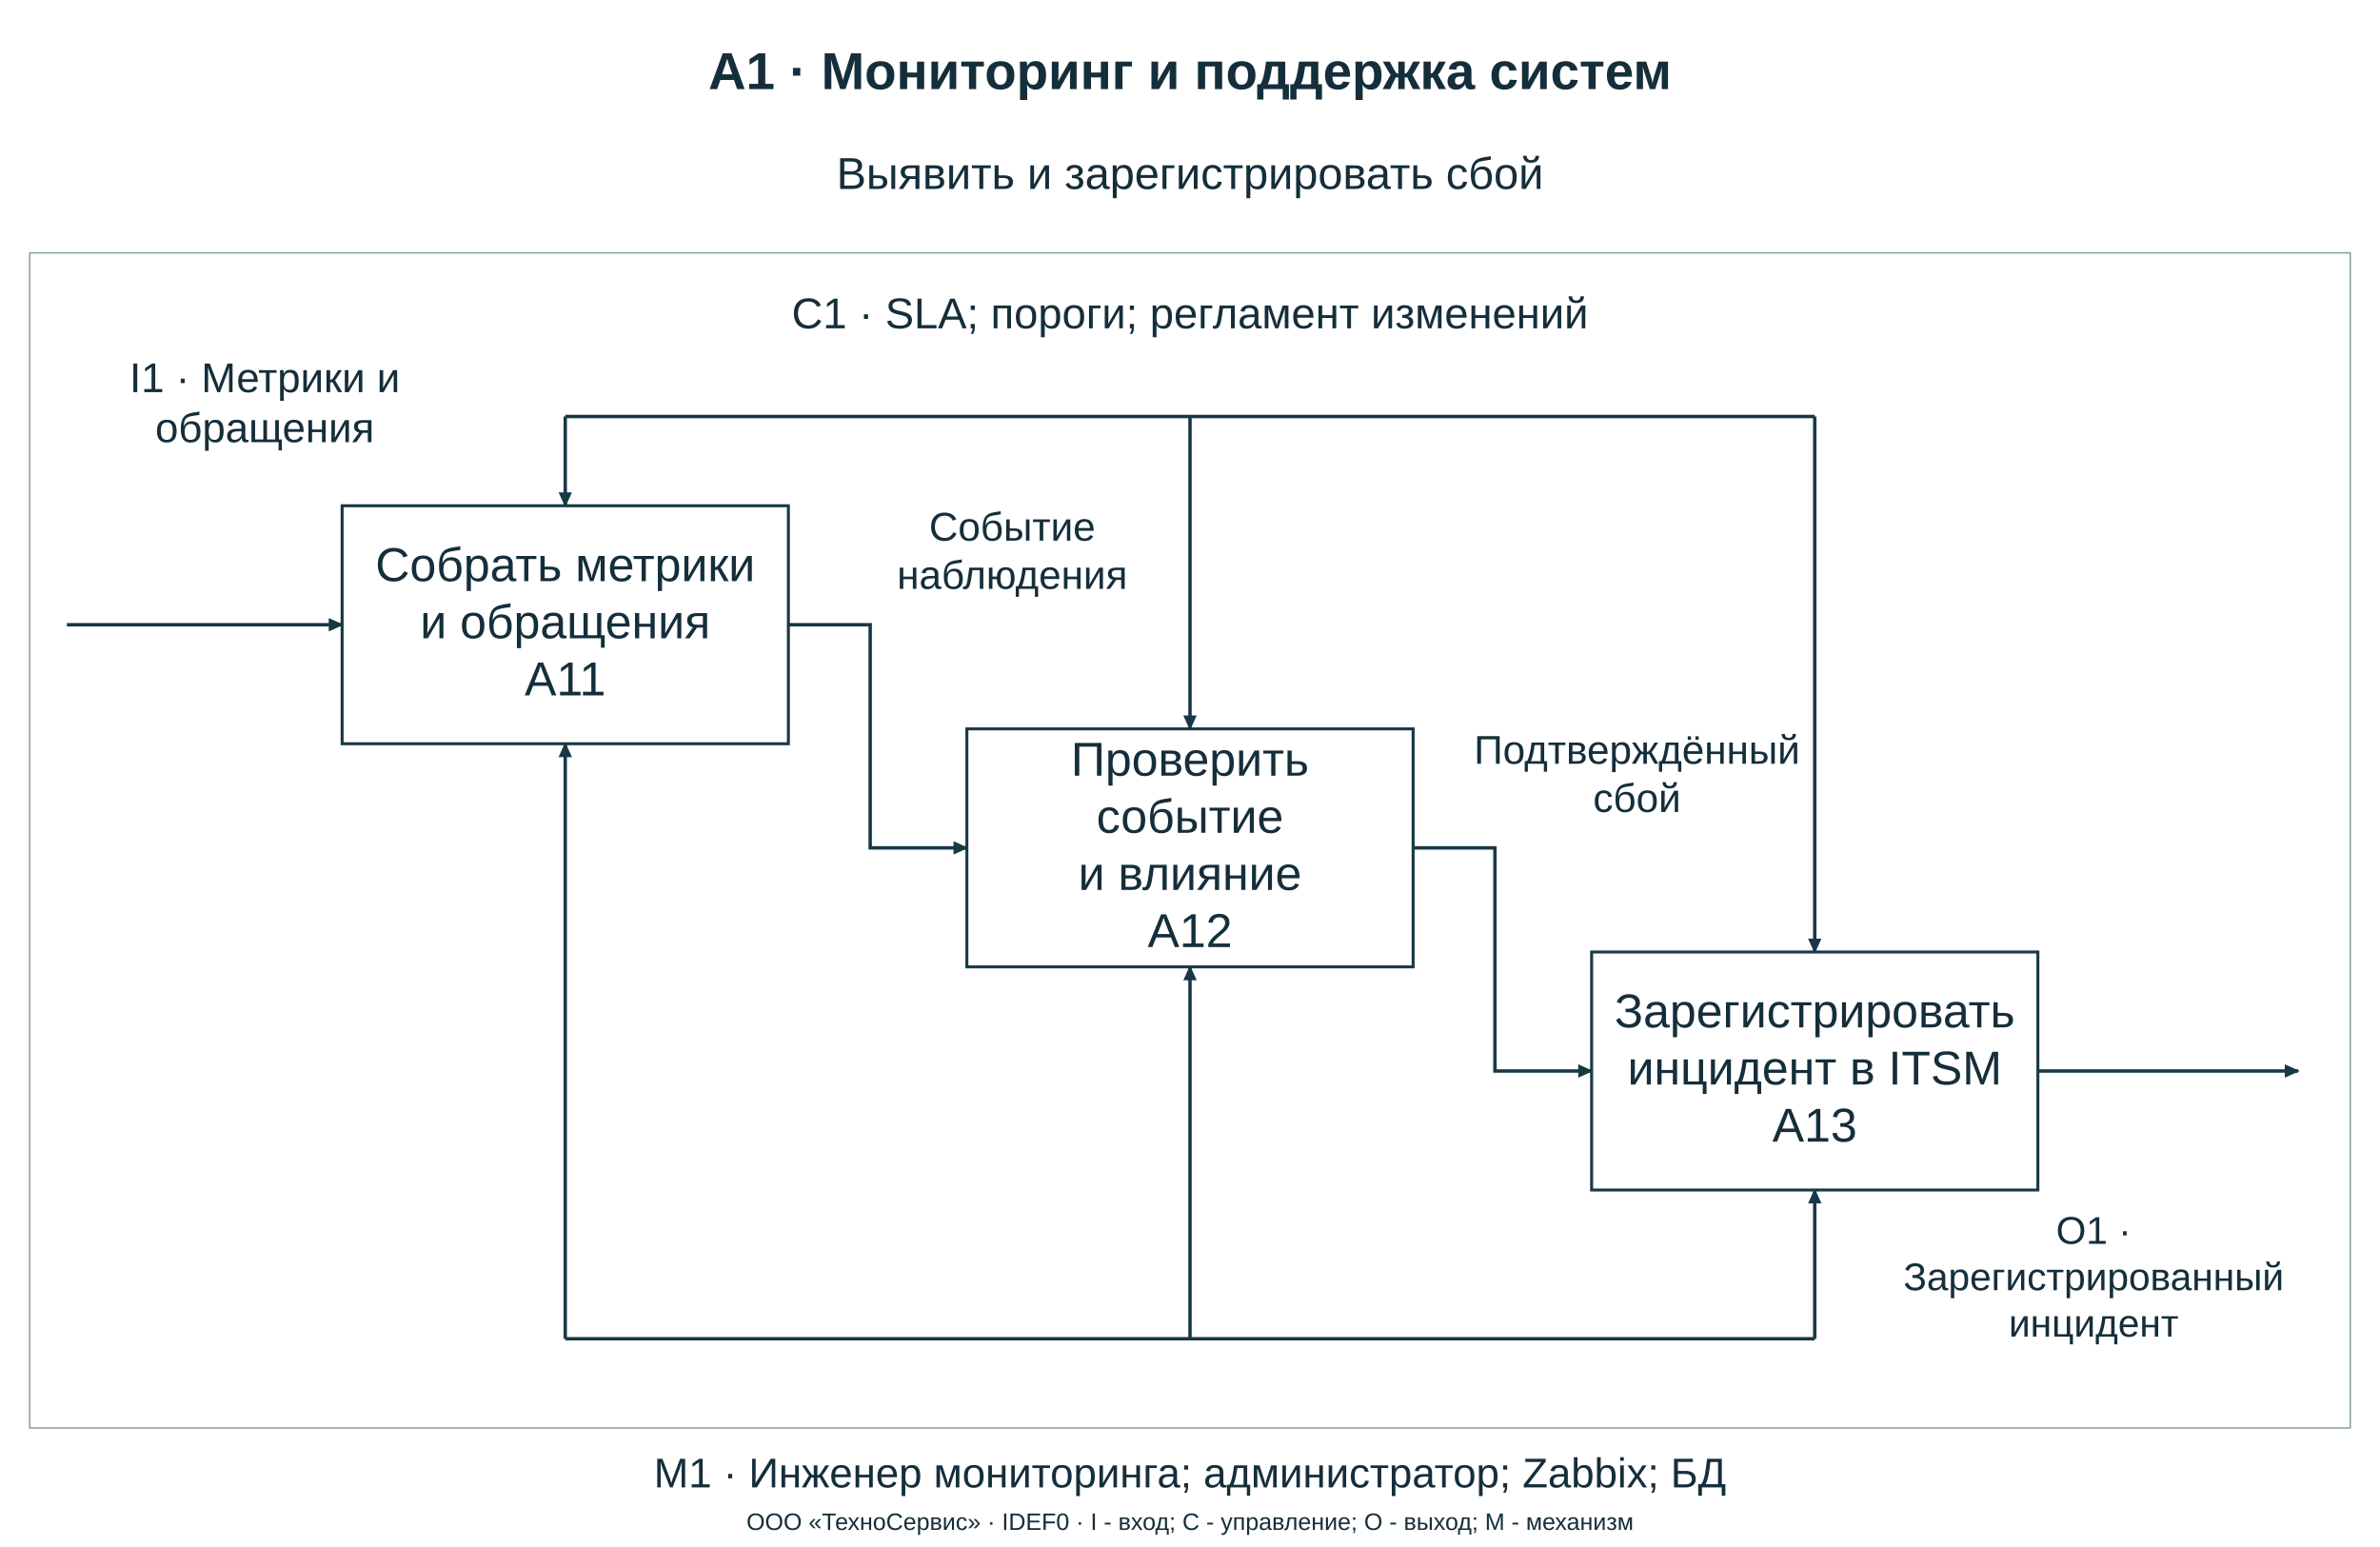
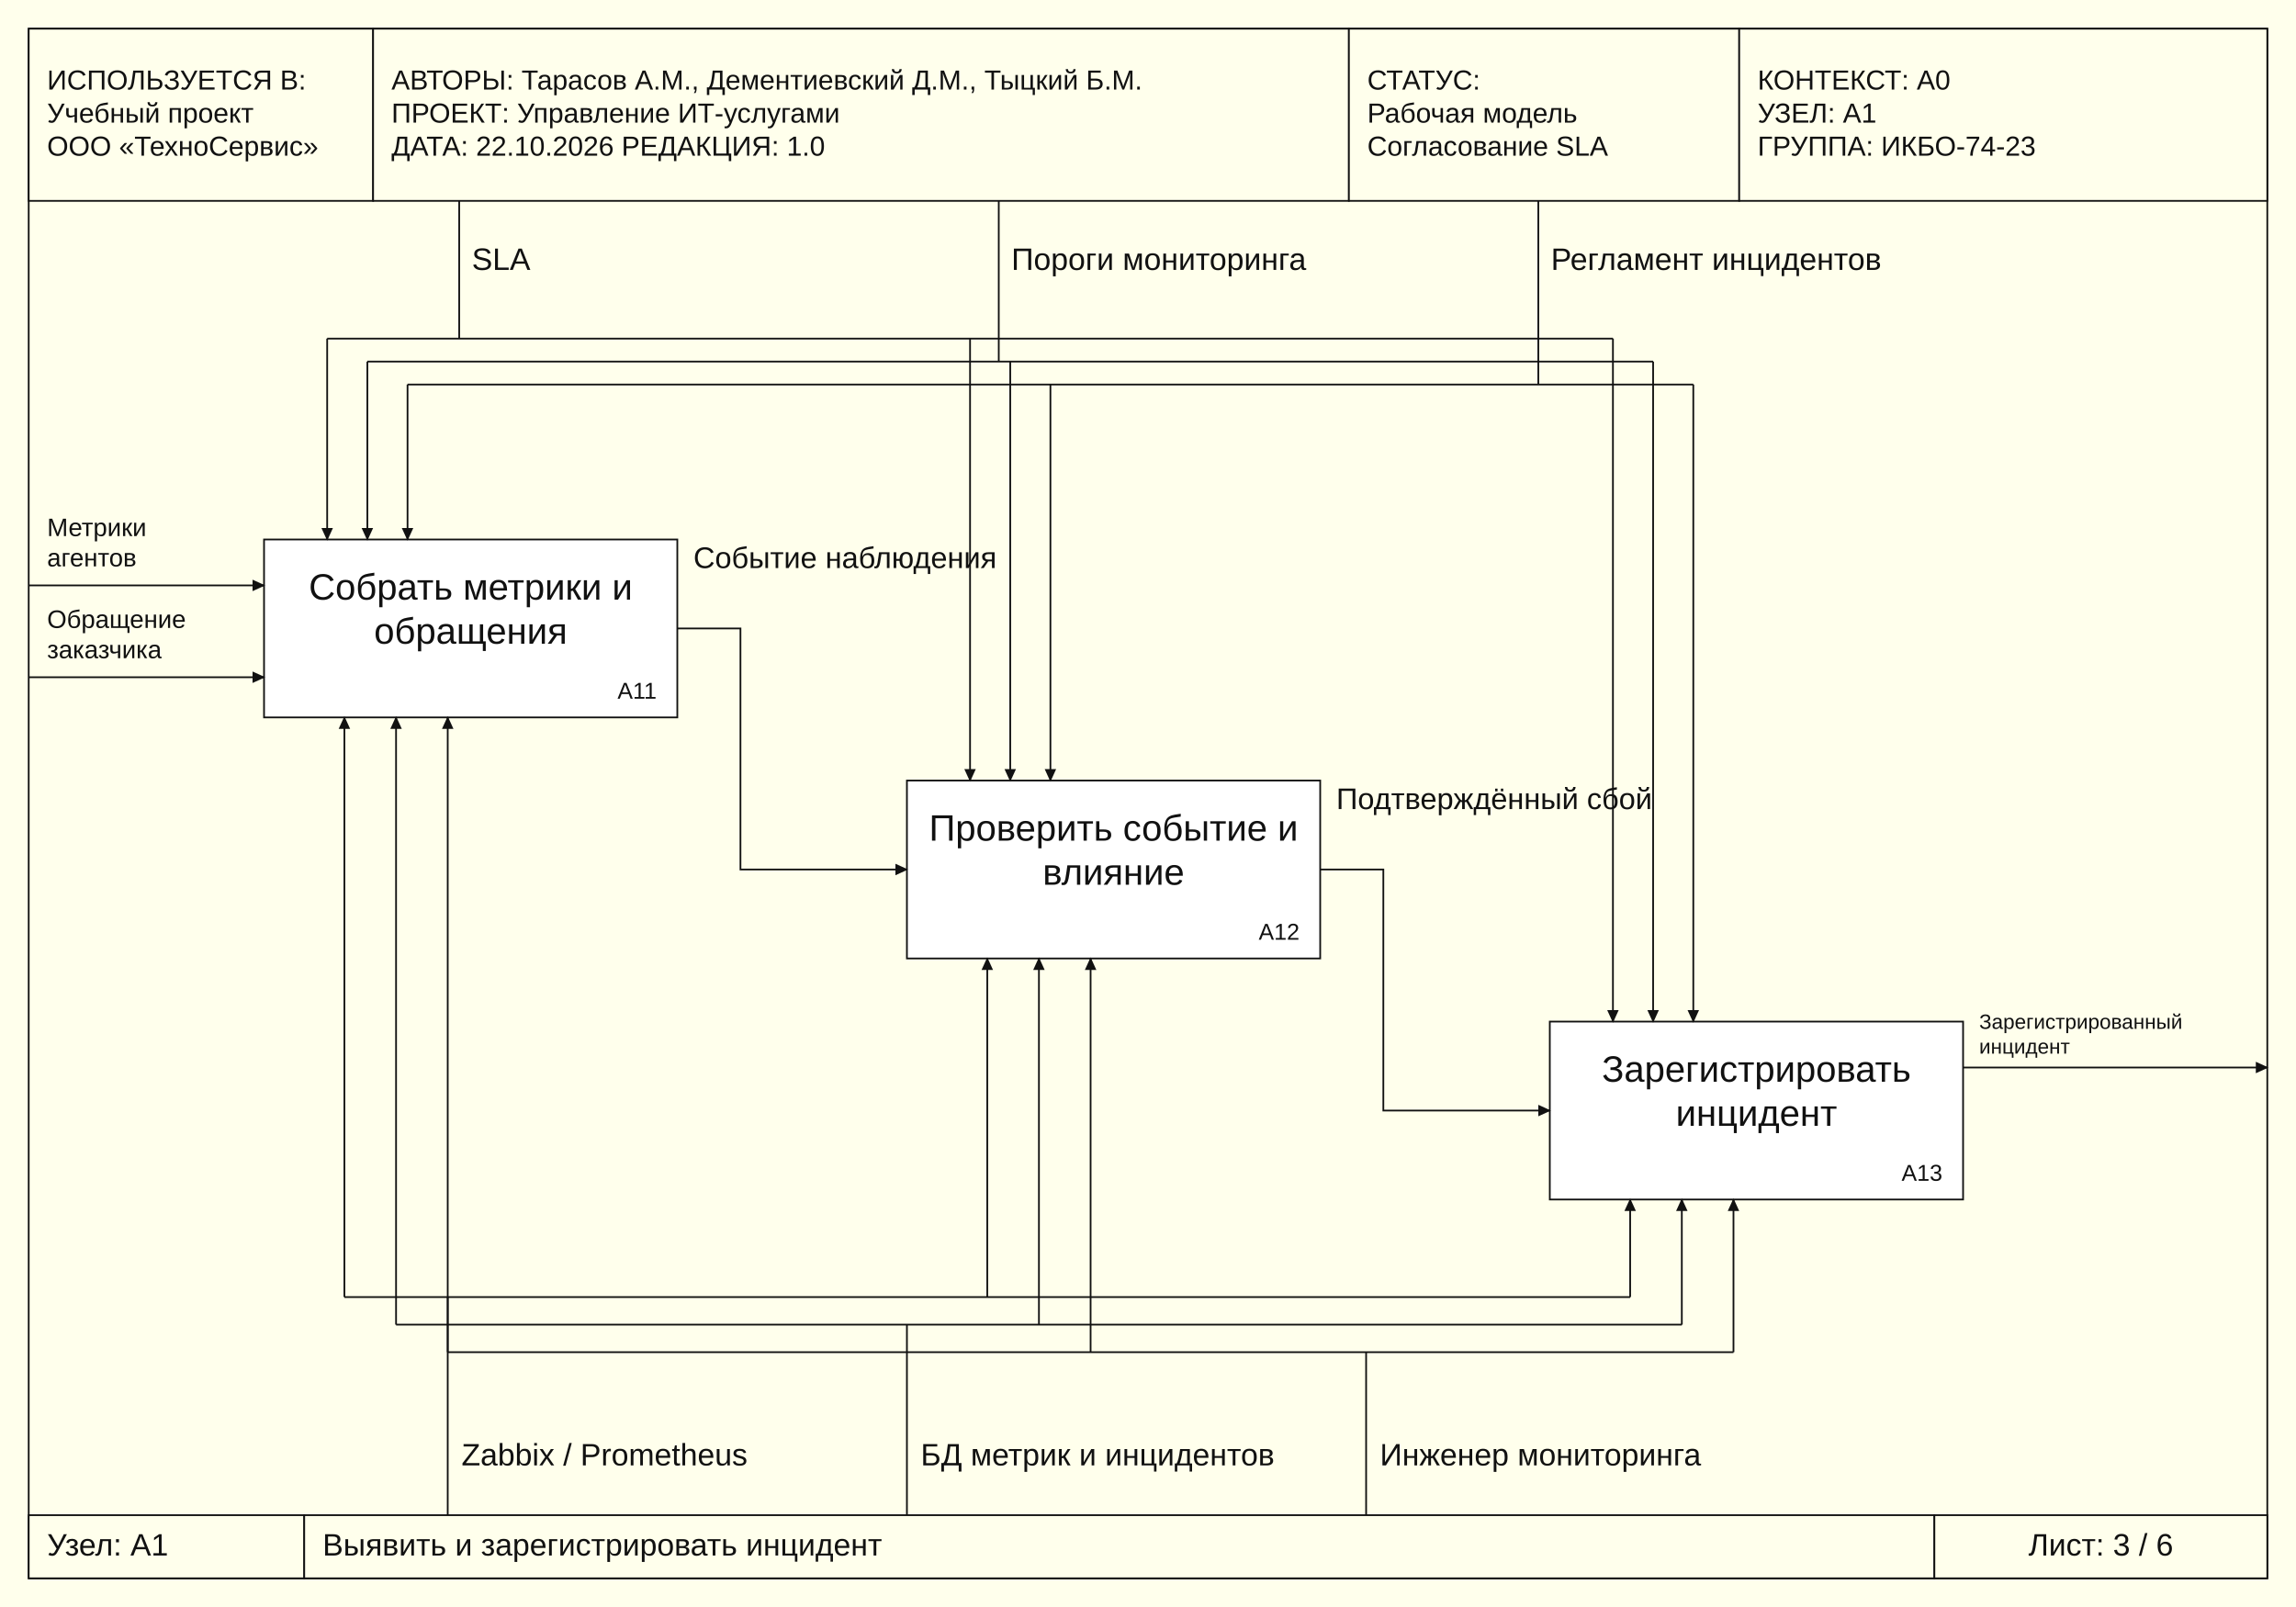
- <svg xmlns="http://www.w3.org/2000/svg" width="1600" height="1040" viewBox="0 0 1600 1040">
+ <svg xmlns="http://www.w3.org/2000/svg" width="2000" height="1400" viewBox="0 0 2000 1400">
  <defs>
-     <marker id="arrow" markerWidth="11" markerHeight="9" refX="9" refY="4.5" orient="auto" markerUnits="userSpaceOnUse">
-       <path d="M0 0 L10 4.5 L0 9 Z" fill="#183845" />
+     <marker id="arrow" markerWidth="12" markerHeight="10" refX="10" refY="5" orient="auto" markerUnits="userSpaceOnUse">
+       <path d="M0 0 L11 5 L0 10 Z" fill="#111" />
    </marker>
+     <pattern id="grid" width="20" height="20" patternUnits="userSpaceOnUse">
+       <path d="M20 0H0V20" fill="none" stroke="#e1e5e8" stroke-width=".7" />
+     </pattern>
  </defs>
-   <rect width="100%" height="100%" fill="white" />
-   <text x="800.0" y="50.0" text-anchor="middle" dominant-baseline="middle" font-family="Arial, sans-serif" font-size="35" font-weight="700" fill="#152e3b">A1 · Мониторинг и поддержка систем</text>
-   <text x="800.0" y="118.5" text-anchor="middle" dominant-baseline="middle" font-family="Arial, sans-serif" font-size="30" font-weight="400" fill="#152e3b">Выявить и зарегистрировать сбой</text>
-   <rect x="20" y="170" width="1560" height="790" fill="none" stroke="#8ba2ab" stroke-width="1" />
-   <rect x="230" y="340" width="300" height="160" stroke="#183845" stroke-width="2" fill="white" />
-   <text x="380.0" y="381.6" text-anchor="middle" dominant-baseline="middle" font-family="Arial, sans-serif" font-size="32" fill="#152e3b">Собрать метрики</text>
-   <text x="380.0" y="420.0" text-anchor="middle" dominant-baseline="middle" font-family="Arial, sans-serif" font-size="32" fill="#152e3b">и обращения</text>
-   <text x="380.0" y="458.4" text-anchor="middle" dominant-baseline="middle" font-family="Arial, sans-serif" font-size="32" fill="#152e3b">A11</text>
-   <rect x="650" y="490" width="300" height="160" stroke="#183845" stroke-width="2" fill="white" />
-   <text x="800.0" y="512.4" text-anchor="middle" dominant-baseline="middle" font-family="Arial, sans-serif" font-size="32" fill="#152e3b">Проверить</text>
-   <text x="800.0" y="550.8" text-anchor="middle" dominant-baseline="middle" font-family="Arial, sans-serif" font-size="32" fill="#152e3b">событие</text>
-   <text x="800.0" y="589.2" text-anchor="middle" dominant-baseline="middle" font-family="Arial, sans-serif" font-size="32" fill="#152e3b">и влияние</text>
-   <text x="800.0" y="627.6" text-anchor="middle" dominant-baseline="middle" font-family="Arial, sans-serif" font-size="32" fill="#152e3b">A12</text>
-   <rect x="1070" y="640" width="300" height="160" stroke="#183845" stroke-width="2" fill="white" />
-   <text x="1220.0" y="681.6" text-anchor="middle" dominant-baseline="middle" font-family="Arial, sans-serif" font-size="32" fill="#152e3b">Зарегистрировать</text>
-   <text x="1220.0" y="720.0" text-anchor="middle" dominant-baseline="middle" font-family="Arial, sans-serif" font-size="32" fill="#152e3b">инцидент в ITSM</text>
-   <text x="1220.0" y="758.4" text-anchor="middle" dominant-baseline="middle" font-family="Arial, sans-serif" font-size="32" fill="#152e3b">A13</text>
-   <text x="800.0" y="212.5" text-anchor="middle" dominant-baseline="middle" font-family="Arial, sans-serif" font-size="29" font-weight="400" fill="#152e3b">C1 · SLA; пороги; регламент изменений</text>
-   <polyline points="380,280 1220,280" fill="none" stroke="#183845" stroke-width="2.3" />
-   <polyline points="380.0,280 380.0,340" fill="none" stroke="#183845" stroke-width="2.3" marker-end="url(#arrow)" />
-   <polyline points="800.0,280 800.0,490" fill="none" stroke="#183845" stroke-width="2.3" marker-end="url(#arrow)" />
-   <polyline points="1220.0,280 1220.0,640" fill="none" stroke="#183845" stroke-width="2.3" marker-end="url(#arrow)" />
-   <text x="178.0" y="255.7" text-anchor="middle" dominant-baseline="middle" font-family="Arial, sans-serif" font-size="28" font-weight="400" fill="#152e3b">I1 · Метрики и</text>
-   <text x="178.0" y="289.3" text-anchor="middle" dominant-baseline="middle" font-family="Arial, sans-serif" font-size="28" font-weight="400" fill="#152e3b">обращения</text>
-   <polyline points="45,420.0 230,420.0" fill="none" stroke="#183845" stroke-width="2.3" marker-end="url(#arrow)" />
-   <polyline points="530,420.0 585,420.0 585,570.0 650,570.0" fill="none" stroke="#183845" stroke-width="2.3" marker-end="url(#arrow)" />
-   <text x="680.5" y="355.8" text-anchor="middle" dominant-baseline="middle" font-family="Arial, sans-serif" font-size="27" font-weight="400" fill="#152e3b">Событие</text>
-   <text x="680.5" y="388.2" text-anchor="middle" dominant-baseline="middle" font-family="Arial, sans-serif" font-size="27" font-weight="400" fill="#152e3b">наблюдения</text>
-   <polyline points="950,570.0 1005,570.0 1005,720.0 1070,720.0" fill="none" stroke="#183845" stroke-width="2.3" marker-end="url(#arrow)" />
-   <text x="1100.5" y="505.8" text-anchor="middle" dominant-baseline="middle" font-family="Arial, sans-serif" font-size="27" font-weight="400" fill="#152e3b">Подтверждённый</text>
-   <text x="1100.5" y="538.2" text-anchor="middle" dominant-baseline="middle" font-family="Arial, sans-serif" font-size="27" font-weight="400" fill="#152e3b">сбой</text>
-   <polyline points="1370,720 1545,720" fill="none" stroke="#183845" stroke-width="2.3" marker-end="url(#arrow)" />
-   <text x="1407.5" y="828.8" text-anchor="middle" dominant-baseline="middle" font-family="Arial, sans-serif" font-size="26" font-weight="400" fill="#152e3b">O1 ·</text>
-   <text x="1407.5" y="860.0" text-anchor="middle" dominant-baseline="middle" font-family="Arial, sans-serif" font-size="26" font-weight="400" fill="#152e3b">Зарегистрированный</text>
-   <text x="1407.5" y="891.2" text-anchor="middle" dominant-baseline="middle" font-family="Arial, sans-serif" font-size="26" font-weight="400" fill="#152e3b">инцидент</text>
-   <polyline points="380,900 1220,900" fill="none" stroke="#183845" stroke-width="2.3" />
-   <polyline points="380.0,900 380.0,500" fill="none" stroke="#183845" stroke-width="2.3" marker-end="url(#arrow)" />
-   <polyline points="800.0,900 800.0,650" fill="none" stroke="#183845" stroke-width="2.3" marker-end="url(#arrow)" />
-   <polyline points="1220.0,900 1220.0,800" fill="none" stroke="#183845" stroke-width="2.3" marker-end="url(#arrow)" />
-   <text x="800.0" y="992.0" text-anchor="middle" dominant-baseline="middle" font-family="Arial, sans-serif" font-size="28" font-weight="400" fill="#152e3b">M1 · Инженер мониторинга; администратор; Zabbix; БД</text>
-   <text x="800.0" y="1024.0" text-anchor="middle" dominant-baseline="middle" font-family="Arial, sans-serif" font-size="16" font-weight="400" fill="#152e3b">ООО «ТехноСервис» · IDEF0 · I - вход; C - управление; O - выход; M - механизм</text>
+   <rect width="100%" height="100%" fill="#ffffec" />
+   <rect x="25" y="25" width="1950" height="1350" stroke="#111" stroke-width="1.5" fill="#ffffec" />
+   <text x="1000.0" y="700.0" text-anchor="middle" dominant-baseline="middle" font-family="Arial, sans-serif" font-size="30" font-weight="400" fill="#111" />
+   <rect x="25" y="25" width="300" height="150" stroke="#111" stroke-width="1.5" fill="#ffffec" />
+   <text x="175.0" y="100.0" text-anchor="middle" dominant-baseline="middle" font-family="Arial, sans-serif" font-size="30" font-weight="400" fill="#111" />
+   <rect x="325" y="25" width="850" height="150" stroke="#111" stroke-width="1.5" fill="#ffffec" />
+   <text x="750.0" y="100.0" text-anchor="middle" dominant-baseline="middle" font-family="Arial, sans-serif" font-size="30" font-weight="400" fill="#111" />
+   <rect x="1175" y="25" width="340" height="150" stroke="#111" stroke-width="1.5" fill="#ffffec" />
+   <text x="1345.0" y="100.0" text-anchor="middle" dominant-baseline="middle" font-family="Arial, sans-serif" font-size="30" font-weight="400" fill="#111" />
+   <rect x="1515" y="25" width="460" height="150" stroke="#111" stroke-width="1.5" fill="#ffffec" />
+   <text x="1745.0" y="100.0" text-anchor="middle" dominant-baseline="middle" font-family="Arial, sans-serif" font-size="30" font-weight="400" fill="#111" />
+   <rect x="25" y="1320" width="240" height="55" stroke="#111" stroke-width="1.5" fill="#ffffec" />
+   <text x="145.0" y="1347.5" text-anchor="middle" dominant-baseline="middle" font-family="Arial, sans-serif" font-size="28" font-weight="400" fill="#111" />
+   <rect x="265" y="1320" width="1420" height="55" stroke="#111" stroke-width="1.5" fill="#ffffec" />
+   <text x="975.0" y="1347.5" text-anchor="middle" dominant-baseline="middle" font-family="Arial, sans-serif" font-size="28" font-weight="400" fill="#111" />
+   <rect x="1685" y="1320" width="290" height="55" stroke="#111" stroke-width="1.5" fill="#ffffec" />
+   <text x="1830.0" y="1347.5" text-anchor="middle" dominant-baseline="middle" font-family="Arial, sans-serif" font-size="28" font-weight="400" fill="#111" />
+   <text x="41" y="71.2" text-anchor="start" dominant-baseline="middle" font-family="Arial, sans-serif" font-size="24" font-weight="400" fill="#111">ИСПОЛЬЗУЕТСЯ В:</text>
+   <text x="41" y="100.0" text-anchor="start" dominant-baseline="middle" font-family="Arial, sans-serif" font-size="24" font-weight="400" fill="#111">Учебный проект</text>
+   <text x="41" y="128.8" text-anchor="start" dominant-baseline="middle" font-family="Arial, sans-serif" font-size="24" font-weight="400" fill="#111">ООО «ТехноСервис»</text>
+   <text x="341" y="71.2" text-anchor="start" dominant-baseline="middle" font-family="Arial, sans-serif" font-size="24" font-weight="400" fill="#111">АВТОРЫ: Тарасов А.М., Дементиевский Д.М., Тыцкий Б.М.</text>
+   <text x="341" y="100.0" text-anchor="start" dominant-baseline="middle" font-family="Arial, sans-serif" font-size="24" font-weight="400" fill="#111">ПРОЕКТ: Управление ИТ-услугами</text>
+   <text x="341" y="128.8" text-anchor="start" dominant-baseline="middle" font-family="Arial, sans-serif" font-size="24" font-weight="400" fill="#111">ДАТА: 22.10.2026 РЕДАКЦИЯ: 1.0</text>
+   <text x="1191" y="71.2" text-anchor="start" dominant-baseline="middle" font-family="Arial, sans-serif" font-size="24" font-weight="400" fill="#111">СТАТУС:</text>
+   <text x="1191" y="100.0" text-anchor="start" dominant-baseline="middle" font-family="Arial, sans-serif" font-size="24" font-weight="400" fill="#111">Рабочая модель</text>
+   <text x="1191" y="128.8" text-anchor="start" dominant-baseline="middle" font-family="Arial, sans-serif" font-size="24" font-weight="400" fill="#111">Согласование SLA</text>
+   <text x="1531" y="71.2" text-anchor="start" dominant-baseline="middle" font-family="Arial, sans-serif" font-size="24" font-weight="400" fill="#111">КОНТЕКСТ: A0</text>
+   <text x="1531" y="100.0" text-anchor="start" dominant-baseline="middle" font-family="Arial, sans-serif" font-size="24" font-weight="400" fill="#111">УЗЕЛ: A1</text>
+   <text x="1531" y="128.8" text-anchor="start" dominant-baseline="middle" font-family="Arial, sans-serif" font-size="24" font-weight="400" fill="#111">ГРУППА: ИКБО-74-23</text>
+   <text x="41" y="1347.5" text-anchor="start" dominant-baseline="middle" font-family="Arial, sans-serif" font-size="27" font-weight="400" fill="#111">Узел: A1</text>
+   <text x="281" y="1347.5" text-anchor="start" dominant-baseline="middle" font-family="Arial, sans-serif" font-size="27" font-weight="400" fill="#111">Выявить и зарегистрировать инцидент</text>
+   <text x="1830.0" y="1347.5" text-anchor="middle" dominant-baseline="middle" font-family="Arial, sans-serif" font-size="27" font-weight="400" fill="#111">Лист: 3 / 6</text>
+   <rect x="230" y="470" width="360" height="155" stroke="#111" stroke-width="1.5" fill="white" />
+   <text x="410.0" y="547.5" text-anchor="middle" dominant-baseline="middle" font-family="Arial, sans-serif" font-size="32" font-weight="400" fill="#111" />
+   <text x="410.0" y="513.3" text-anchor="middle" dominant-baseline="middle" font-family="Arial, sans-serif" font-size="32" font-weight="400" fill="#111">Собрать метрики и</text>
+   <text x="410.0" y="551.7" text-anchor="middle" dominant-baseline="middle" font-family="Arial, sans-serif" font-size="32" font-weight="400" fill="#111">обращения</text>
+   <text x="572" y="603.0" text-anchor="end" dominant-baseline="middle" font-family="Arial, sans-serif" font-size="20" font-weight="400" fill="#111">A11</text>
+   <rect x="790" y="680" width="360" height="155" stroke="#111" stroke-width="1.5" fill="white" />
+   <text x="970.0" y="757.5" text-anchor="middle" dominant-baseline="middle" font-family="Arial, sans-serif" font-size="32" font-weight="400" fill="#111" />
+   <text x="970.0" y="723.3" text-anchor="middle" dominant-baseline="middle" font-family="Arial, sans-serif" font-size="32" font-weight="400" fill="#111">Проверить событие и</text>
+   <text x="970.0" y="761.7" text-anchor="middle" dominant-baseline="middle" font-family="Arial, sans-serif" font-size="32" font-weight="400" fill="#111">влияние</text>
+   <text x="1132" y="813.0" text-anchor="end" dominant-baseline="middle" font-family="Arial, sans-serif" font-size="20" font-weight="400" fill="#111">A12</text>
+   <rect x="1350" y="890" width="360" height="155" stroke="#111" stroke-width="1.5" fill="white" />
+   <text x="1530.0" y="967.5" text-anchor="middle" dominant-baseline="middle" font-family="Arial, sans-serif" font-size="32" font-weight="400" fill="#111" />
+   <text x="1530.0" y="933.3" text-anchor="middle" dominant-baseline="middle" font-family="Arial, sans-serif" font-size="32" font-weight="400" fill="#111">Зарегистрировать</text>
+   <text x="1530.0" y="971.7" text-anchor="middle" dominant-baseline="middle" font-family="Arial, sans-serif" font-size="32" font-weight="400" fill="#111">инцидент</text>
+   <text x="1692" y="1023.0" text-anchor="end" dominant-baseline="middle" font-family="Arial, sans-serif" font-size="20" font-weight="400" fill="#111">A13</text>
+   <polyline points="25,510 230,510" fill="none" stroke="#111" stroke-width="1.5" marker-end="url(#arrow)" />
+   <text x="41" y="460.8" text-anchor="start" dominant-baseline="middle" font-family="Arial, sans-serif" font-size="22" font-weight="400" fill="#111">Метрики</text>
+   <text x="41" y="487.2" text-anchor="start" dominant-baseline="middle" font-family="Arial, sans-serif" font-size="22" font-weight="400" fill="#111">агентов</text>
+   <polyline points="25,590 230,590" fill="none" stroke="#111" stroke-width="1.5" marker-end="url(#arrow)" />
+   <text x="41" y="540.8" text-anchor="start" dominant-baseline="middle" font-family="Arial, sans-serif" font-size="22" font-weight="400" fill="#111">Обращение</text>
+   <text x="41" y="567.2" text-anchor="start" dominant-baseline="middle" font-family="Arial, sans-serif" font-size="22" font-weight="400" fill="#111">заказчика</text>
+   <polyline points="590,547.5 645,547.5 645,757.5 790,757.5" fill="none" stroke="#111" stroke-width="1.5" marker-end="url(#arrow)" />
+   <text x="604" y="487.5" text-anchor="start" dominant-baseline="middle" font-family="Arial, sans-serif" font-size="26" font-weight="400" fill="#111">Событие наблюдения</text>
+   <polyline points="1150,757.5 1205,757.5 1205,967.5 1350,967.5" fill="none" stroke="#111" stroke-width="1.5" marker-end="url(#arrow)" />
+   <text x="1164" y="697.5" text-anchor="start" dominant-baseline="middle" font-family="Arial, sans-serif" font-size="26" font-weight="400" fill="#111">Подтверждённый сбой</text>
+   <polyline points="1710,930 1975,930" fill="none" stroke="#111" stroke-width="1.5" marker-end="url(#arrow)" />
+   <text x="1724" y="891.2" text-anchor="start" dominant-baseline="middle" font-family="Arial, sans-serif" font-size="18" font-weight="400" fill="#111">Зарегистрированный</text>
+   <text x="1724" y="912.8" text-anchor="start" dominant-baseline="middle" font-family="Arial, sans-serif" font-size="18" font-weight="400" fill="#111">инцидент</text>
+   <polyline points="400,175 400,295" fill="none" stroke="#111" stroke-width="1.5" />
+   <text x="411" y="227.5" text-anchor="start" dominant-baseline="middle" font-family="Arial, sans-serif" font-size="27" font-weight="400" fill="#111">SLA</text>
+   <polyline points="285,295 1405,295" fill="none" stroke="#111" stroke-width="1.5" />
+   <polyline points="285,295 285,470" fill="none" stroke="#111" stroke-width="1.5" marker-end="url(#arrow)" />
+   <polyline points="845,295 845,680" fill="none" stroke="#111" stroke-width="1.5" marker-end="url(#arrow)" />
+   <polyline points="1405,295 1405,890" fill="none" stroke="#111" stroke-width="1.5" marker-end="url(#arrow)" />
+   <polyline points="870,175 870,315" fill="none" stroke="#111" stroke-width="1.5" />
+   <text x="881" y="227.5" text-anchor="start" dominant-baseline="middle" font-family="Arial, sans-serif" font-size="27" font-weight="400" fill="#111">Пороги мониторинга</text>
+   <polyline points="320,315 1440,315" fill="none" stroke="#111" stroke-width="1.5" />
+   <polyline points="320,315 320,470" fill="none" stroke="#111" stroke-width="1.5" marker-end="url(#arrow)" />
+   <polyline points="880,315 880,680" fill="none" stroke="#111" stroke-width="1.5" marker-end="url(#arrow)" />
+   <polyline points="1440,315 1440,890" fill="none" stroke="#111" stroke-width="1.5" marker-end="url(#arrow)" />
+   <polyline points="1340,175 1340,335" fill="none" stroke="#111" stroke-width="1.5" />
+   <text x="1351" y="227.5" text-anchor="start" dominant-baseline="middle" font-family="Arial, sans-serif" font-size="27" font-weight="400" fill="#111">Регламент инцидентов</text>
+   <polyline points="355,335 1475,335" fill="none" stroke="#111" stroke-width="1.5" />
+   <polyline points="355,335 355,470" fill="none" stroke="#111" stroke-width="1.5" marker-end="url(#arrow)" />
+   <polyline points="915,335 915,680" fill="none" stroke="#111" stroke-width="1.5" marker-end="url(#arrow)" />
+   <polyline points="1475,335 1475,890" fill="none" stroke="#111" stroke-width="1.5" marker-end="url(#arrow)" />
+   <polyline points="390,1320 390,1130" fill="none" stroke="#111" stroke-width="1.5" />
+   <text x="402" y="1269.0" text-anchor="start" dominant-baseline="middle" font-family="Arial, sans-serif" font-size="27" font-weight="400" fill="#111">Zabbix / Prometheus</text>
+   <polyline points="300,1130 1420,1130" fill="none" stroke="#111" stroke-width="1.5" />
+   <polyline points="300,1130 300,625" fill="none" stroke="#111" stroke-width="1.5" marker-end="url(#arrow)" />
+   <polyline points="860,1130 860,835" fill="none" stroke="#111" stroke-width="1.5" marker-end="url(#arrow)" />
+   <polyline points="1420,1130 1420,1045" fill="none" stroke="#111" stroke-width="1.5" marker-end="url(#arrow)" />
+   <polyline points="790,1320 790,1154" fill="none" stroke="#111" stroke-width="1.5" />
+   <text x="802" y="1269.0" text-anchor="start" dominant-baseline="middle" font-family="Arial, sans-serif" font-size="27" font-weight="400" fill="#111">БД метрик и инцидентов</text>
+   <polyline points="345,1154 1465,1154" fill="none" stroke="#111" stroke-width="1.5" />
+   <polyline points="345,1154 345,625" fill="none" stroke="#111" stroke-width="1.5" marker-end="url(#arrow)" />
+   <polyline points="905,1154 905,835" fill="none" stroke="#111" stroke-width="1.5" marker-end="url(#arrow)" />
+   <polyline points="1465,1154 1465,1045" fill="none" stroke="#111" stroke-width="1.5" marker-end="url(#arrow)" />
+   <polyline points="1190,1320 1190,1178" fill="none" stroke="#111" stroke-width="1.5" />
+   <text x="1202" y="1269.0" text-anchor="start" dominant-baseline="middle" font-family="Arial, sans-serif" font-size="27" font-weight="400" fill="#111">Инженер мониторинга</text>
+   <polyline points="390,1178 1510,1178" fill="none" stroke="#111" stroke-width="1.5" />
+   <polyline points="390,1178 390,625" fill="none" stroke="#111" stroke-width="1.5" marker-end="url(#arrow)" />
+   <polyline points="950,1178 950,835" fill="none" stroke="#111" stroke-width="1.5" marker-end="url(#arrow)" />
+   <polyline points="1510,1178 1510,1045" fill="none" stroke="#111" stroke-width="1.5" marker-end="url(#arrow)" />
</svg>
